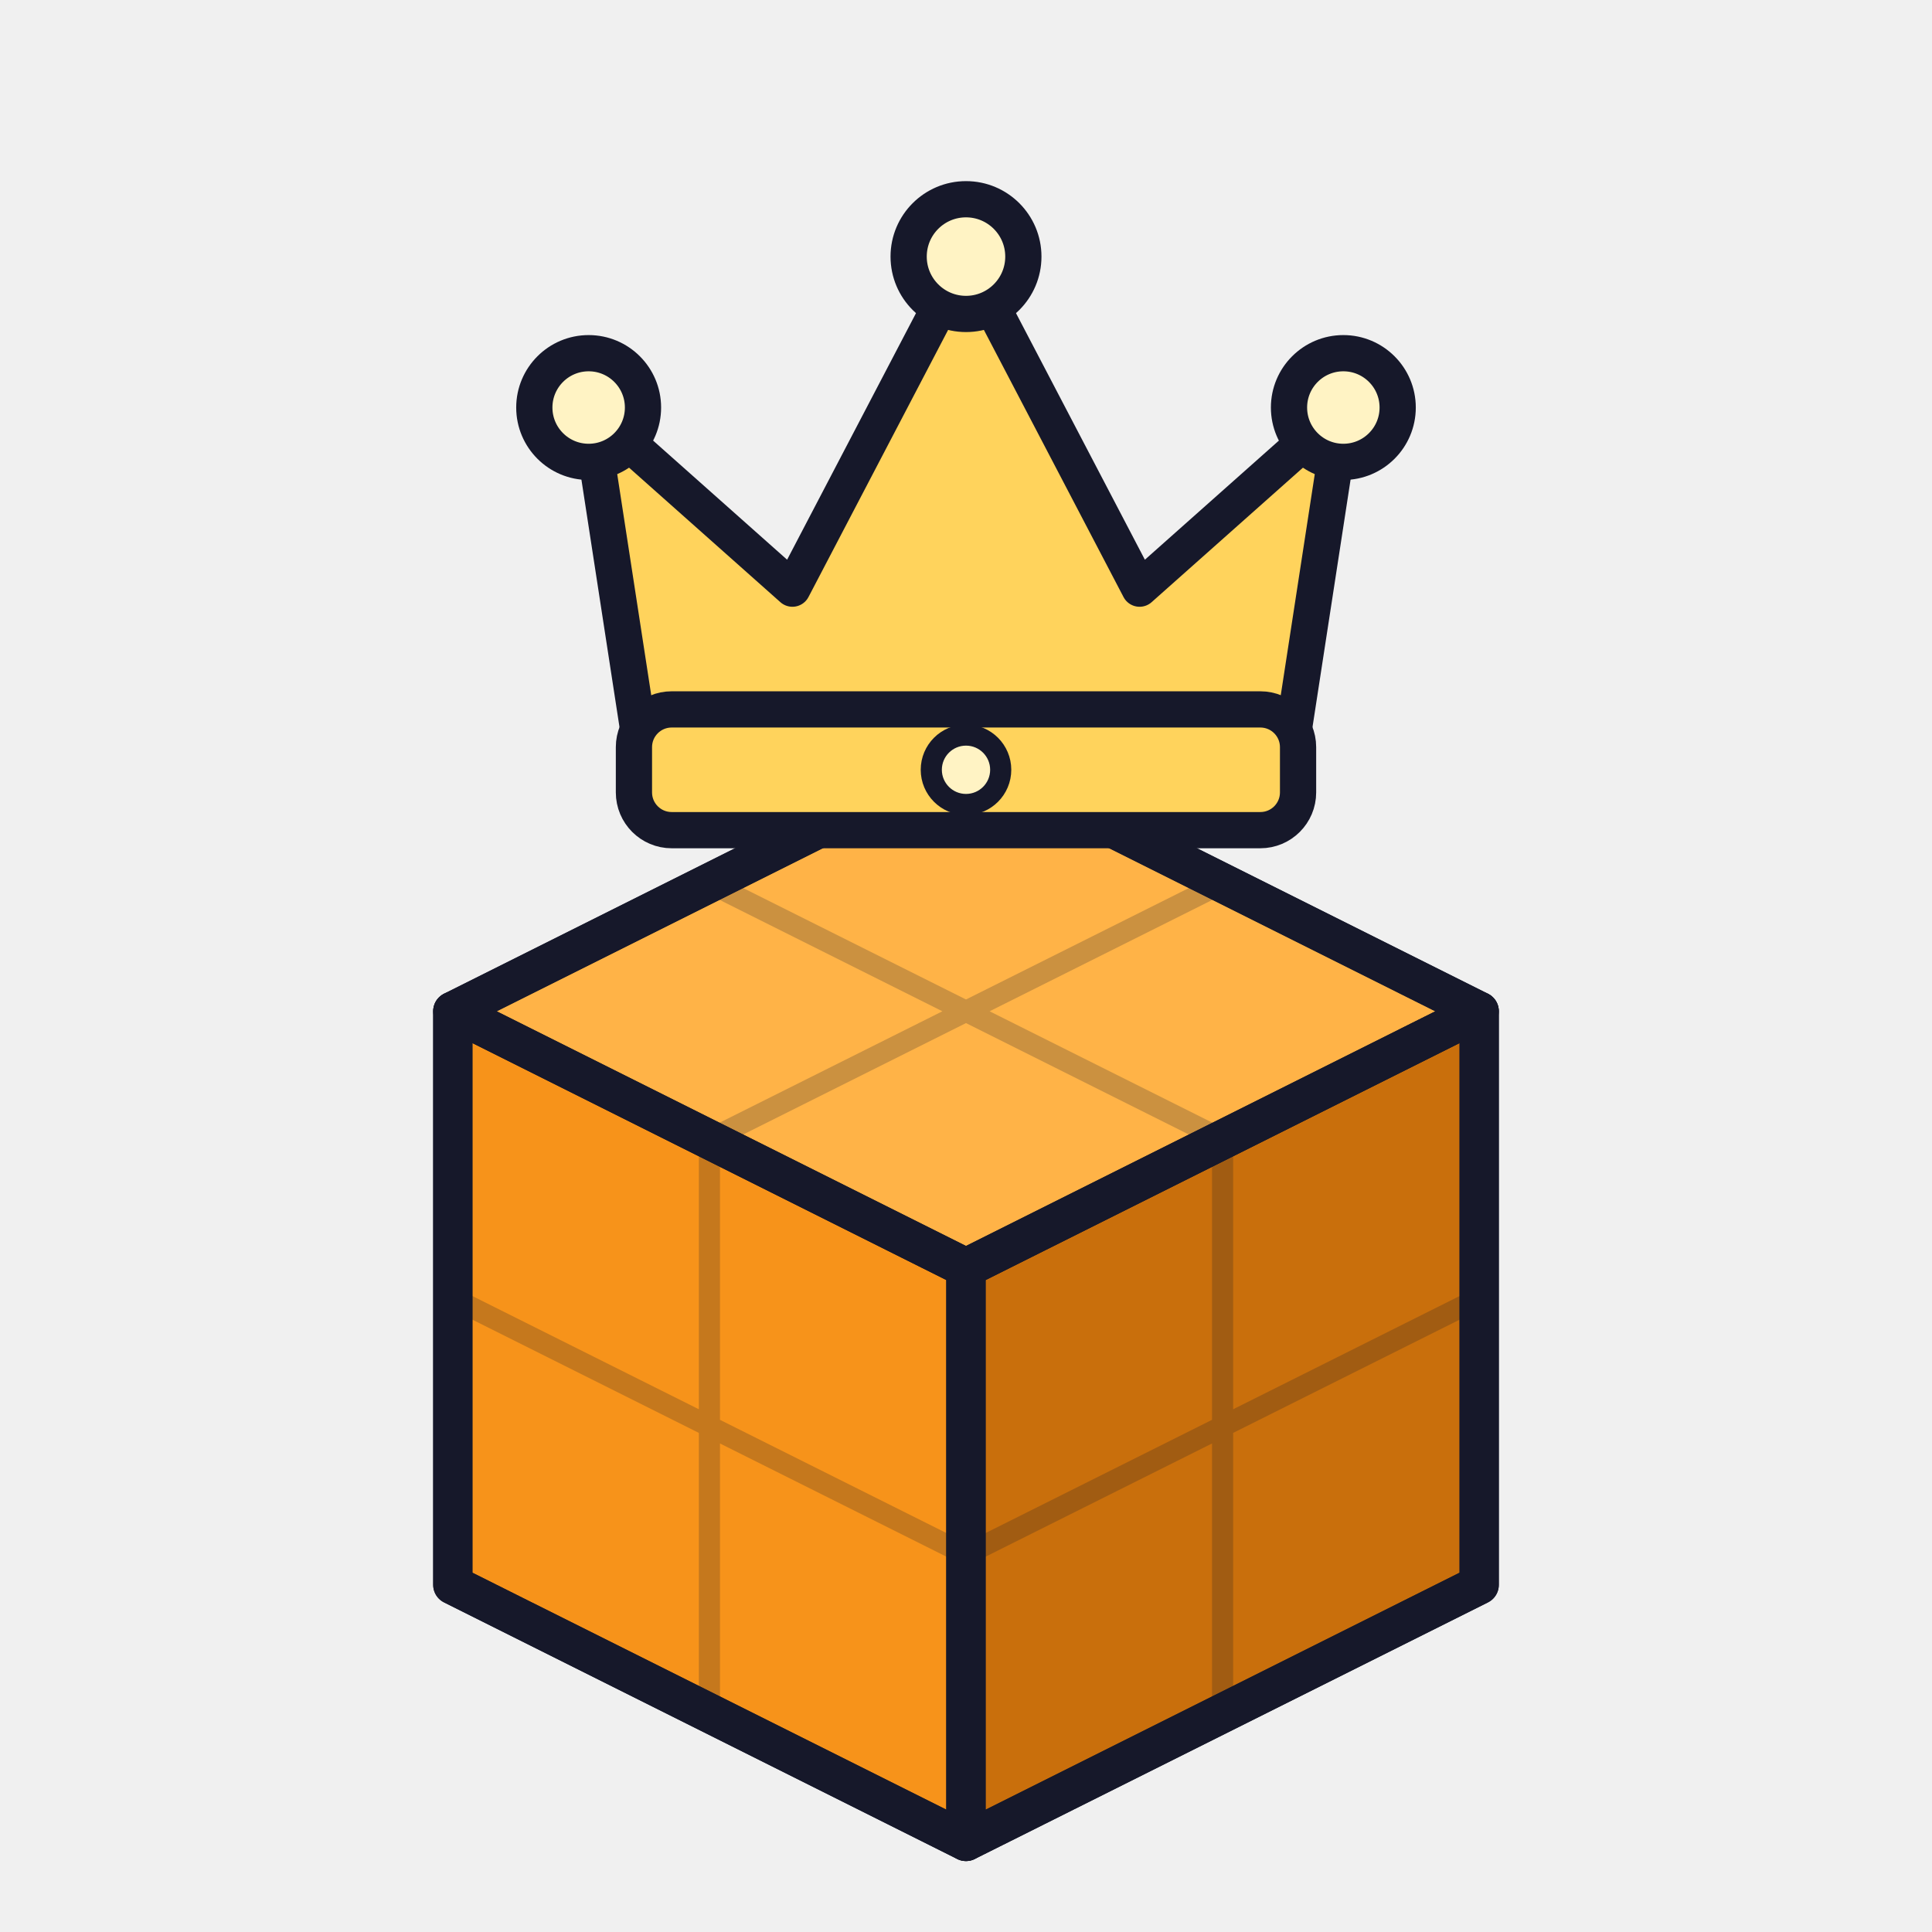
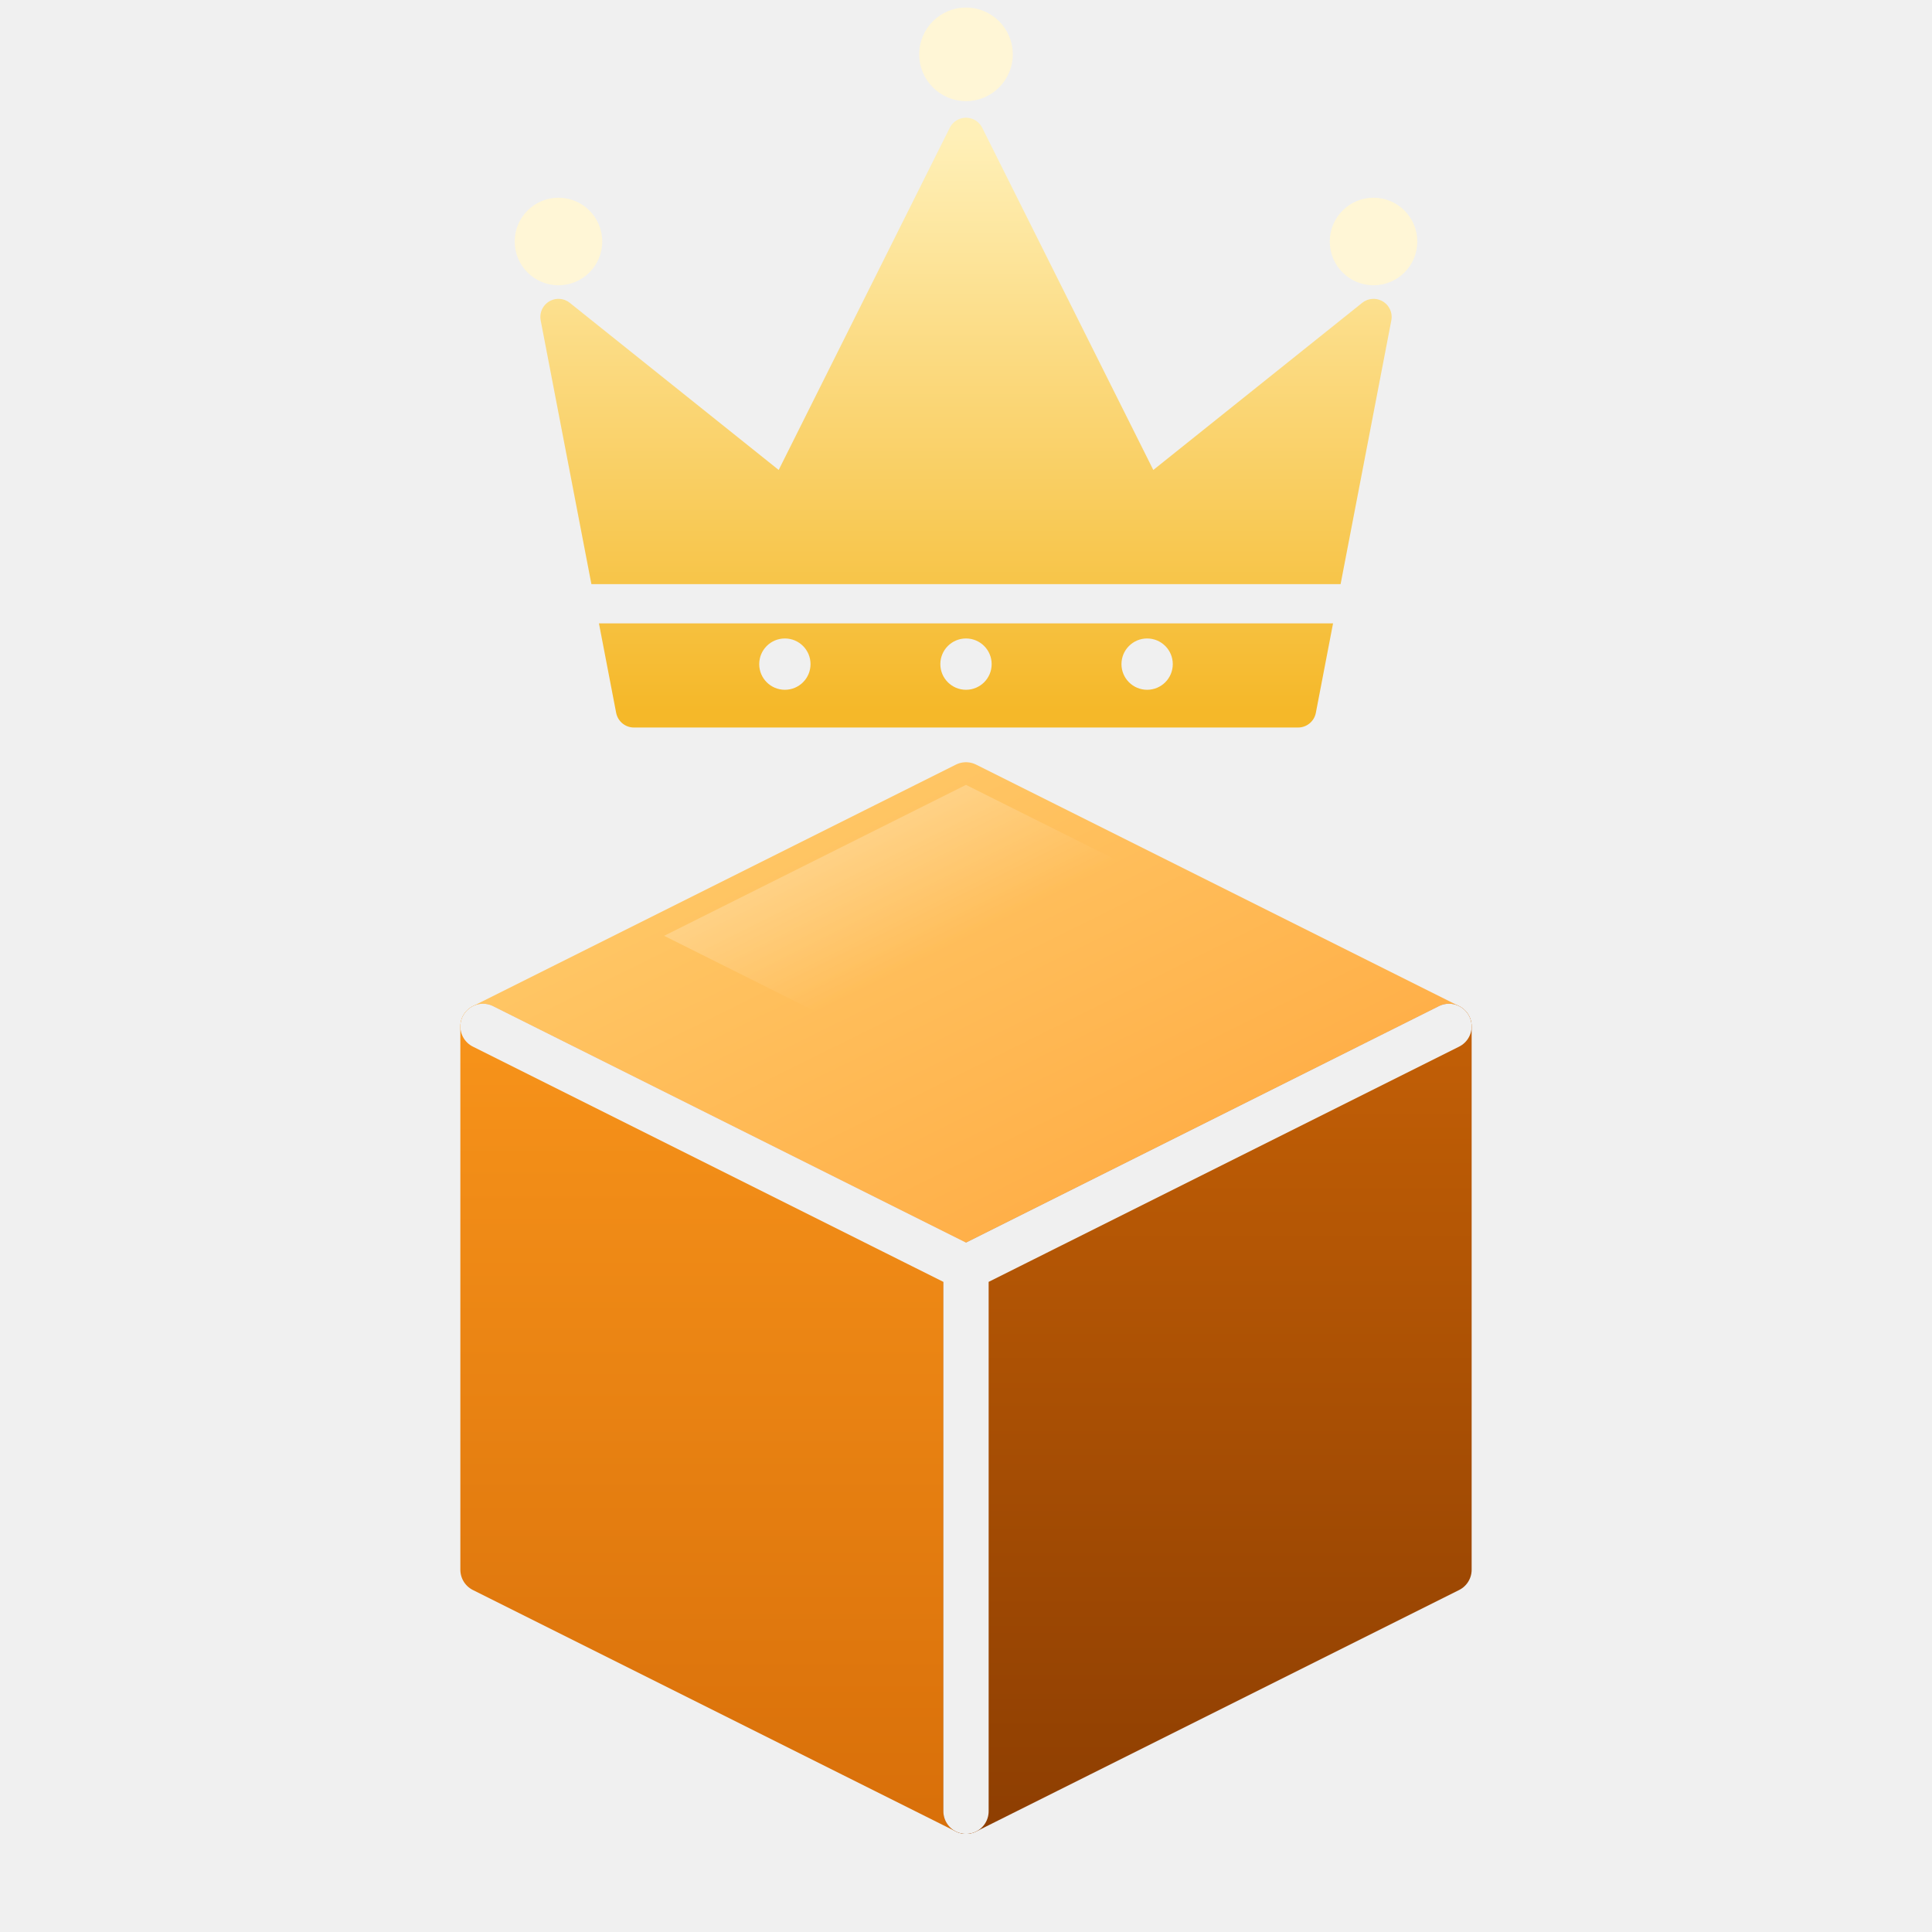
- <svg xmlns="http://www.w3.org/2000/svg" viewBox="0 0 128 128" width="128" height="128" role="img" aria-labelledby="t">
-   <g stroke="#16182a" stroke-width="2.6" stroke-linejoin="round">
-     <path d="M30,67 L64,84 L64,122 L30,105 Z" fill="#f7931a" />
-     <path d="M64,84 L98,67 L98,105 L64,122 Z" fill="#c96f0c" />
-     <path d="M64,50 L98,67 L64,84 L30,67 Z" fill="#ffb347" />
+ <svg xmlns="http://www.w3.org/2000/svg" viewBox="0 0 128 128" width="128" height="128" role="img" aria-label="Block Master">
+   <defs>
+     <linearGradient id="default-top" x1="0" y1="0" x2="1" y2="1">
+       <stop offset="0" stop-color="#ffcf70" />
+       <stop offset="1" stop-color="#ffa43a" />
+     </linearGradient>
+     <linearGradient id="default-left" x1="0" y1="0" x2="0" y2="1">
+       <stop offset="0" stop-color="#f7931a" />
+       <stop offset="1" stop-color="#d9700a" />
+     </linearGradient>
+     <linearGradient id="default-right" x1="0" y1="0" x2="0" y2="1">
+       <stop offset="0" stop-color="#c25f06" />
+       <stop offset="1" stop-color="#8f3f02" />
+     </linearGradient>
+     <linearGradient id="default-crown" x1="0" y1="0" x2="0" y2="1">
+       <stop offset="0" stop-color="#fff0b8" />
+       <stop offset="1" stop-color="#f5b829" />
+     </linearGradient>
+     <linearGradient id="default-sheen" x1="0" y1="0" x2="1" y2="1">
+       <stop offset="0" stop-color="#ffffff" stop-opacity="0.45" />
+       <stop offset="0.5" stop-color="#ffffff" stop-opacity="0" />
+     </linearGradient>
+     <mask id="default-cube" maskUnits="userSpaceOnUse" x="0" y="0" width="128" height="128">
+       <rect width="128" height="128" fill="white" />
+       <path d="M32,68 L64,84 L96,68 M64,84 L64,120" stroke="black" stroke-width="3" stroke-linecap="round" stroke-linejoin="round" fill="none" />
+     </mask>
+     <mask id="default-crownm" maskUnits="userSpaceOnUse" x="0" y="0" width="128" height="128">
+       <rect width="128" height="128" fill="white" />
+       <path d="M38,40 L90,40" stroke="black" stroke-width="2.6" />
+       <circle cx="52" cy="44" r="1.7" fill="black" />
+       <circle cx="64" cy="44" r="1.7" fill="black" />
+       <circle cx="76" cy="44" r="1.7" fill="black" />
+     </mask>
+   </defs>
+   <g mask="url(#default-cube)" stroke-linejoin="round">
+     <path d="M32,68 L64,52 L96,68 L64,84 Z" fill="url(#default-top)" stroke="url(#default-top)" stroke-width="3" />
+     <path d="M32,68 L64,84 L64,120 L32,104 Z" fill="url(#default-left)" stroke="url(#default-left)" stroke-width="3" />
+     <path d="M64,84 L96,68 L96,104 L64,120 Z" fill="url(#default-right)" stroke="url(#default-right)" stroke-width="3" />
+     <path d="M44,62 L64,52 L84,62 L64,72 Z" fill="url(#default-sheen)" />
  </g>
-   <g stroke="#16182a" stroke-opacity="0.22" stroke-width="1.4" fill="none">
-     <path d="M47,58.5 L81,75.5 M81,58.5 L47,75.5" />
-     <path d="M47,75.5 L47,113.5 M30,86 L64,103" />
-     <path d="M81,75.5 L81,113.5 M64,103 L98,86" />
+   <g mask="url(#default-crownm)" stroke-linejoin="round">
+     <path d="M42,47 L37,21 L52,33 L64,9 L76,33 L91,21 L86,47 Z" fill="url(#default-crown)" stroke="url(#default-crown)" stroke-width="2.4" />
  </g>
-   <path d="M64,50 L98,67 L64,84 L30,67 Z M30,67 L64,84 L64,122 L30,105 Z M64,84 L98,67 L98,105 L64,122 Z" fill="none" stroke="#16182a" stroke-width="2.6" stroke-linejoin="round" />
-   <g transform="translate(0 6)">
-     <g stroke="#16182a" stroke-width="2.4" stroke-linejoin="round">
-       <path d="M43,47 L39,21 L52.5,33 L64,11 L75.5,33 L89,21 L85,47 Z" fill="#ffd35c" />
-       <rect x="42" y="41" width="44" height="8" rx="2.5" fill="#ffd35c" />
-       <circle cx="39" cy="21" r="3.6" fill="#fff3c4" />
-       <circle cx="64" cy="11" r="3.8" fill="#fff3c4" />
-       <circle cx="89" cy="21" r="3.6" fill="#fff3c4" />
-     </g>
-     <circle cx="64" cy="45" r="2.3" fill="#fff3c4" stroke="#16182a" stroke-width="1.4" />
-   </g>
+   <circle cx="37" cy="16" r="2.9" fill="#fff6d6" />
+   <circle cx="64" cy="3.6" r="3.1" fill="#fff6d6" />
+   <circle cx="91" cy="16" r="2.9" fill="#fff6d6" />
</svg>
